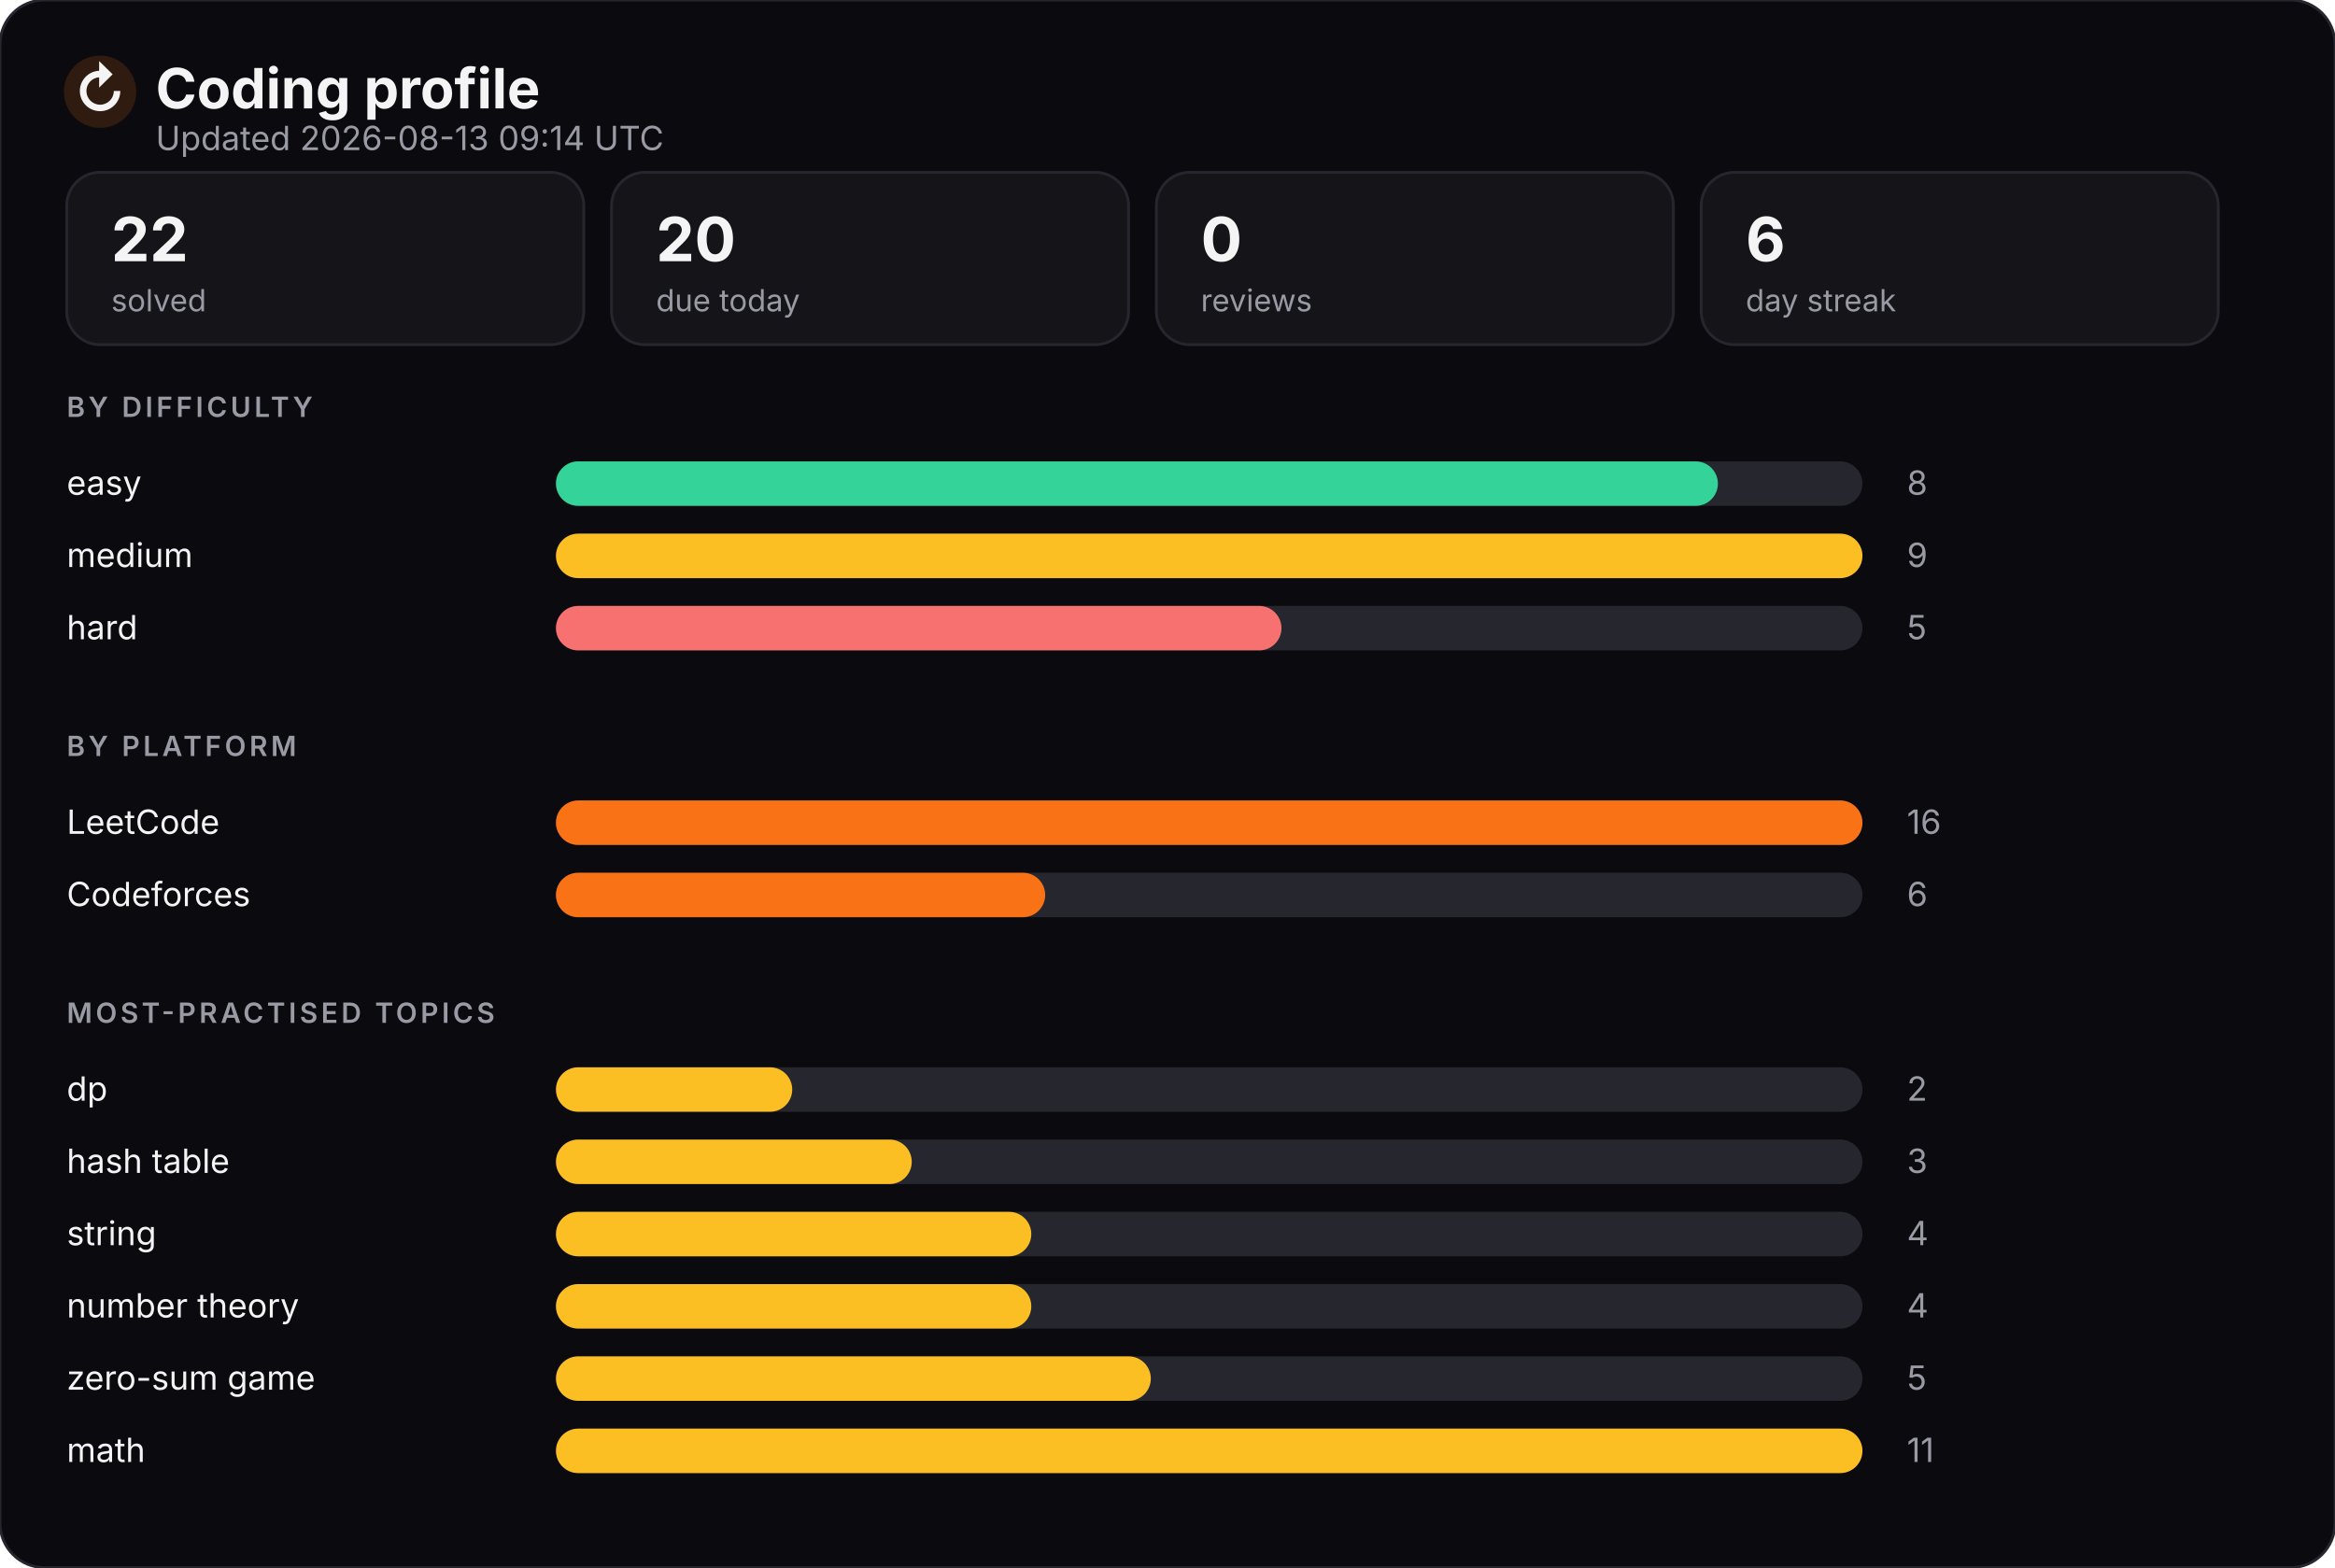
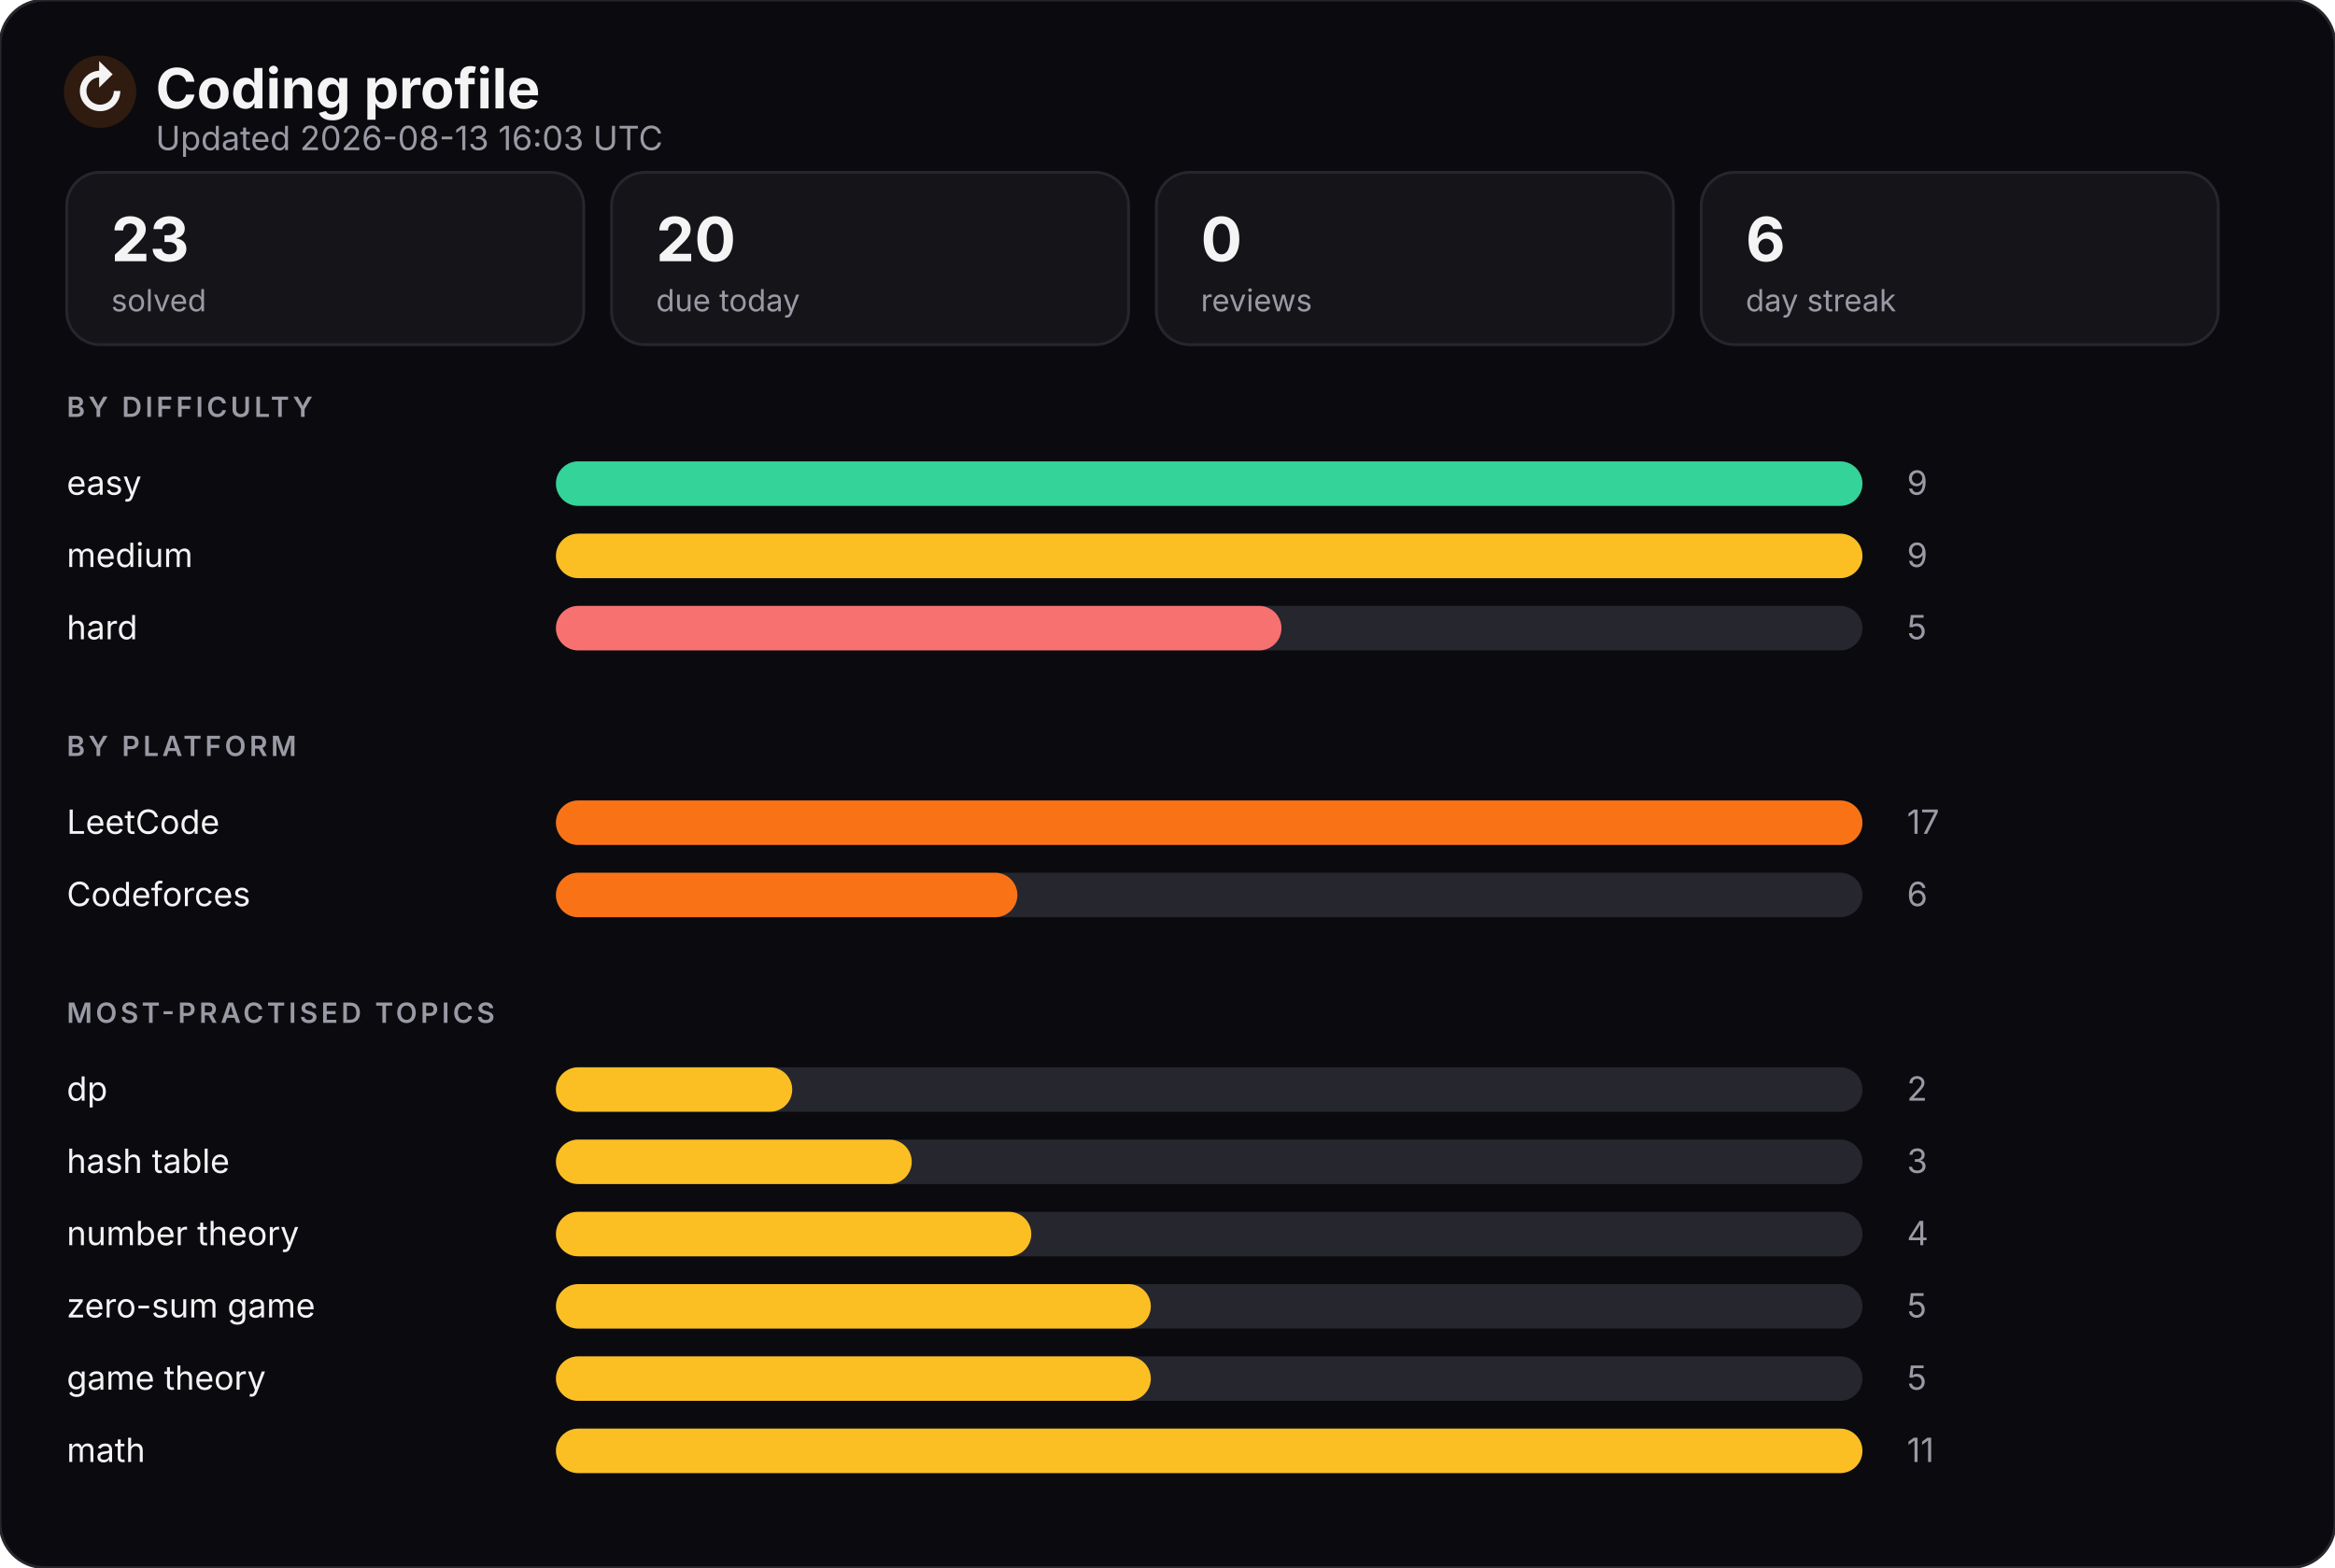
<svg xmlns="http://www.w3.org/2000/svg" width="840" height="564" viewBox="0 0 840 564" role="img" aria-label="Coding profile">
  <style>
    text { font-family: -apple-system, BlinkMacSystemFont, "Segoe UI", Inter, sans-serif; }
    .title { fill: #f4f4f5; font-size: 20px; font-weight: 700; }
    .subtitle { fill: #9a9aa5; font-size: 12px; }
    .section { fill: #9a9aa5; font-size: 10px; letter-spacing: 0.12em; font-weight: 600; }
    .label { fill: #f4f4f5; font-size: 12px; }
    .value { fill: #9a9aa5; font-size: 12px; }
    .tileValue { fill: #f4f4f5; font-size: 22px; font-weight: 700; }
    .tileLabel { fill: #9a9aa5; font-size: 11px; }

    .bar { transform-origin: 200px center; animation: grow 900ms cubic-bezier(.2,.8,.2,1) both; }
    .tile { animation: rise 600ms cubic-bezier(.2,.8,.2,1) both; }
    @keyframes grow { from { transform: scaleX(0); } to { transform: scaleX(1); } }
    @keyframes rise { from { opacity: 0; transform: translateY(6px); } to { opacity: 1; transform: none; } }
    @media (prefers-reduced-motion: reduce) {
      .bar, .tile { animation: none; }
    }
  </style>
  <rect width="840" height="564" rx="16" fill="#0b0b0f" stroke="#26262e" />
  <circle cx="36" cy="33" r="13" fill="#f97316" opacity="0.16" />
  <text x="36" y="40" class="title" fill="#f97316" text-anchor="middle">↻</text>
  <text x="56" y="39" class="title">Coding profile</text>
-   <text x="56" y="54" class="subtitle">Updated 2026-08-13 09:14 UTC</text>
+   <text x="56" y="54" class="subtitle">Updated 2026-08-13 16:03 UTC</text>
  <g class="tile" style="animation-delay:0s">
    <rect x="24" y="62" width="186" height="62" rx="12" fill="#141419" stroke="#26262e" />
-     <text x="40" y="94" class="tileValue">22</text>
+     <text x="40" y="94" class="tileValue">23</text>
    <text x="40" y="112" class="tileLabel">solved</text>
  </g>
  <g class="tile" style="animation-delay:0.06s">
    <rect x="220" y="62" width="186" height="62" rx="12" fill="#141419" stroke="#26262e" />
    <text x="236" y="94" class="tileValue">20</text>
    <text x="236" y="112" class="tileLabel">due today</text>
  </g>
  <g class="tile" style="animation-delay:0.12s">
    <rect x="416" y="62" width="186" height="62" rx="12" fill="#141419" stroke="#26262e" />
    <text x="432" y="94" class="tileValue">0</text>
    <text x="432" y="112" class="tileLabel">reviews</text>
  </g>
  <g class="tile" style="animation-delay:0.18s">
    <rect x="612" y="62" width="186" height="62" rx="12" fill="#141419" stroke="#26262e" />
    <text x="628" y="94" class="tileValue">6</text>
    <text x="628" y="112" class="tileLabel">day streak</text>
  </g>
  <text x="24" y="150" class="section">BY DIFFICULTY</text>
  <text x="24" y="178" class="label">easy</text>
  <rect x="200" y="166" width="470" height="16" rx="8" fill="#26262e" />
-   <rect x="200" y="166" width="418" height="16" rx="8" fill="#34d399" class="bar" style="animation-delay:0s" />
-   <text x="686" y="178" class="value">8</text>
+   <rect x="200" y="166" width="470" height="16" rx="8" fill="#34d399" class="bar" style="animation-delay:0s" />
+   <text x="686" y="178" class="value">9</text>
  <text x="24" y="204" class="label">medium</text>
  <rect x="200" y="192" width="470" height="16" rx="8" fill="#26262e" />
  <rect x="200" y="192" width="470" height="16" rx="8" fill="#fbbf24" class="bar" style="animation-delay:0.08s" />
  <text x="686" y="204" class="value">9</text>
  <text x="24" y="230" class="label">hard</text>
  <rect x="200" y="218" width="470" height="16" rx="8" fill="#26262e" />
  <rect x="200" y="218" width="261" height="16" rx="8" fill="#f87171" class="bar" style="animation-delay:0.16s" />
  <text x="686" y="230" class="value">5</text>
  <text x="24" y="272" class="section">BY PLATFORM</text>
  <text x="24" y="300" class="label">LeetCode</text>
  <rect x="200" y="288" width="470" height="16" rx="8" fill="#26262e" />
  <rect x="200" y="288" width="470" height="16" rx="8" fill="#f97316" class="bar" style="animation-delay:0.24s" />
-   <text x="686" y="300" class="value">16</text>
+   <text x="686" y="300" class="value">17</text>
  <text x="24" y="326" class="label">Codeforces</text>
  <rect x="200" y="314" width="470" height="16" rx="8" fill="#26262e" />
-   <rect x="200" y="314" width="176" height="16" rx="8" fill="#f97316" class="bar" style="animation-delay:0.32s" />
+   <rect x="200" y="314" width="166" height="16" rx="8" fill="#f97316" class="bar" style="animation-delay:0.32s" />
  <text x="686" y="326" class="value">6</text>
  <text x="24" y="368" class="section">MOST-PRACTISED TOPICS</text>
  <text x="24" y="396" class="label">dp</text>
  <rect x="200" y="384" width="470" height="16" rx="8" fill="#26262e" />
  <rect x="200" y="384" width="85" height="16" rx="8" fill="#fbbf24" class="bar" style="animation-delay:0.4s" />
  <text x="686" y="396" class="value">2</text>
  <text x="24" y="422" class="label">hash table</text>
  <rect x="200" y="410" width="470" height="16" rx="8" fill="#26262e" />
  <rect x="200" y="410" width="128" height="16" rx="8" fill="#fbbf24" class="bar" style="animation-delay:0.48s" />
  <text x="686" y="422" class="value">3</text>
-   <text x="24" y="448" class="label">string</text>
+   <text x="24" y="448" class="label">number theory</text>
  <rect x="200" y="436" width="470" height="16" rx="8" fill="#26262e" />
  <rect x="200" y="436" width="171" height="16" rx="8" fill="#fbbf24" class="bar" style="animation-delay:0.56s" />
  <text x="686" y="448" class="value">4</text>
-   <text x="24" y="474" class="label">number theory</text>
+   <text x="24" y="474" class="label">zero-sum game</text>
  <rect x="200" y="462" width="470" height="16" rx="8" fill="#26262e" />
-   <rect x="200" y="462" width="171" height="16" rx="8" fill="#fbbf24" class="bar" style="animation-delay:0.64s" />
-   <text x="686" y="474" class="value">4</text>
-   <text x="24" y="500" class="label">zero-sum game</text>
+   <rect x="200" y="462" width="214" height="16" rx="8" fill="#fbbf24" class="bar" style="animation-delay:0.64s" />
+   <text x="686" y="474" class="value">5</text>
+   <text x="24" y="500" class="label">game theory</text>
  <rect x="200" y="488" width="470" height="16" rx="8" fill="#26262e" />
  <rect x="200" y="488" width="214" height="16" rx="8" fill="#fbbf24" class="bar" style="animation-delay:0.72s" />
  <text x="686" y="500" class="value">5</text>
  <text x="24" y="526" class="label">math</text>
  <rect x="200" y="514" width="470" height="16" rx="8" fill="#26262e" />
  <rect x="200" y="514" width="470" height="16" rx="8" fill="#fbbf24" class="bar" style="animation-delay:0.8s" />
  <text x="686" y="526" class="value">11</text>
</svg>
